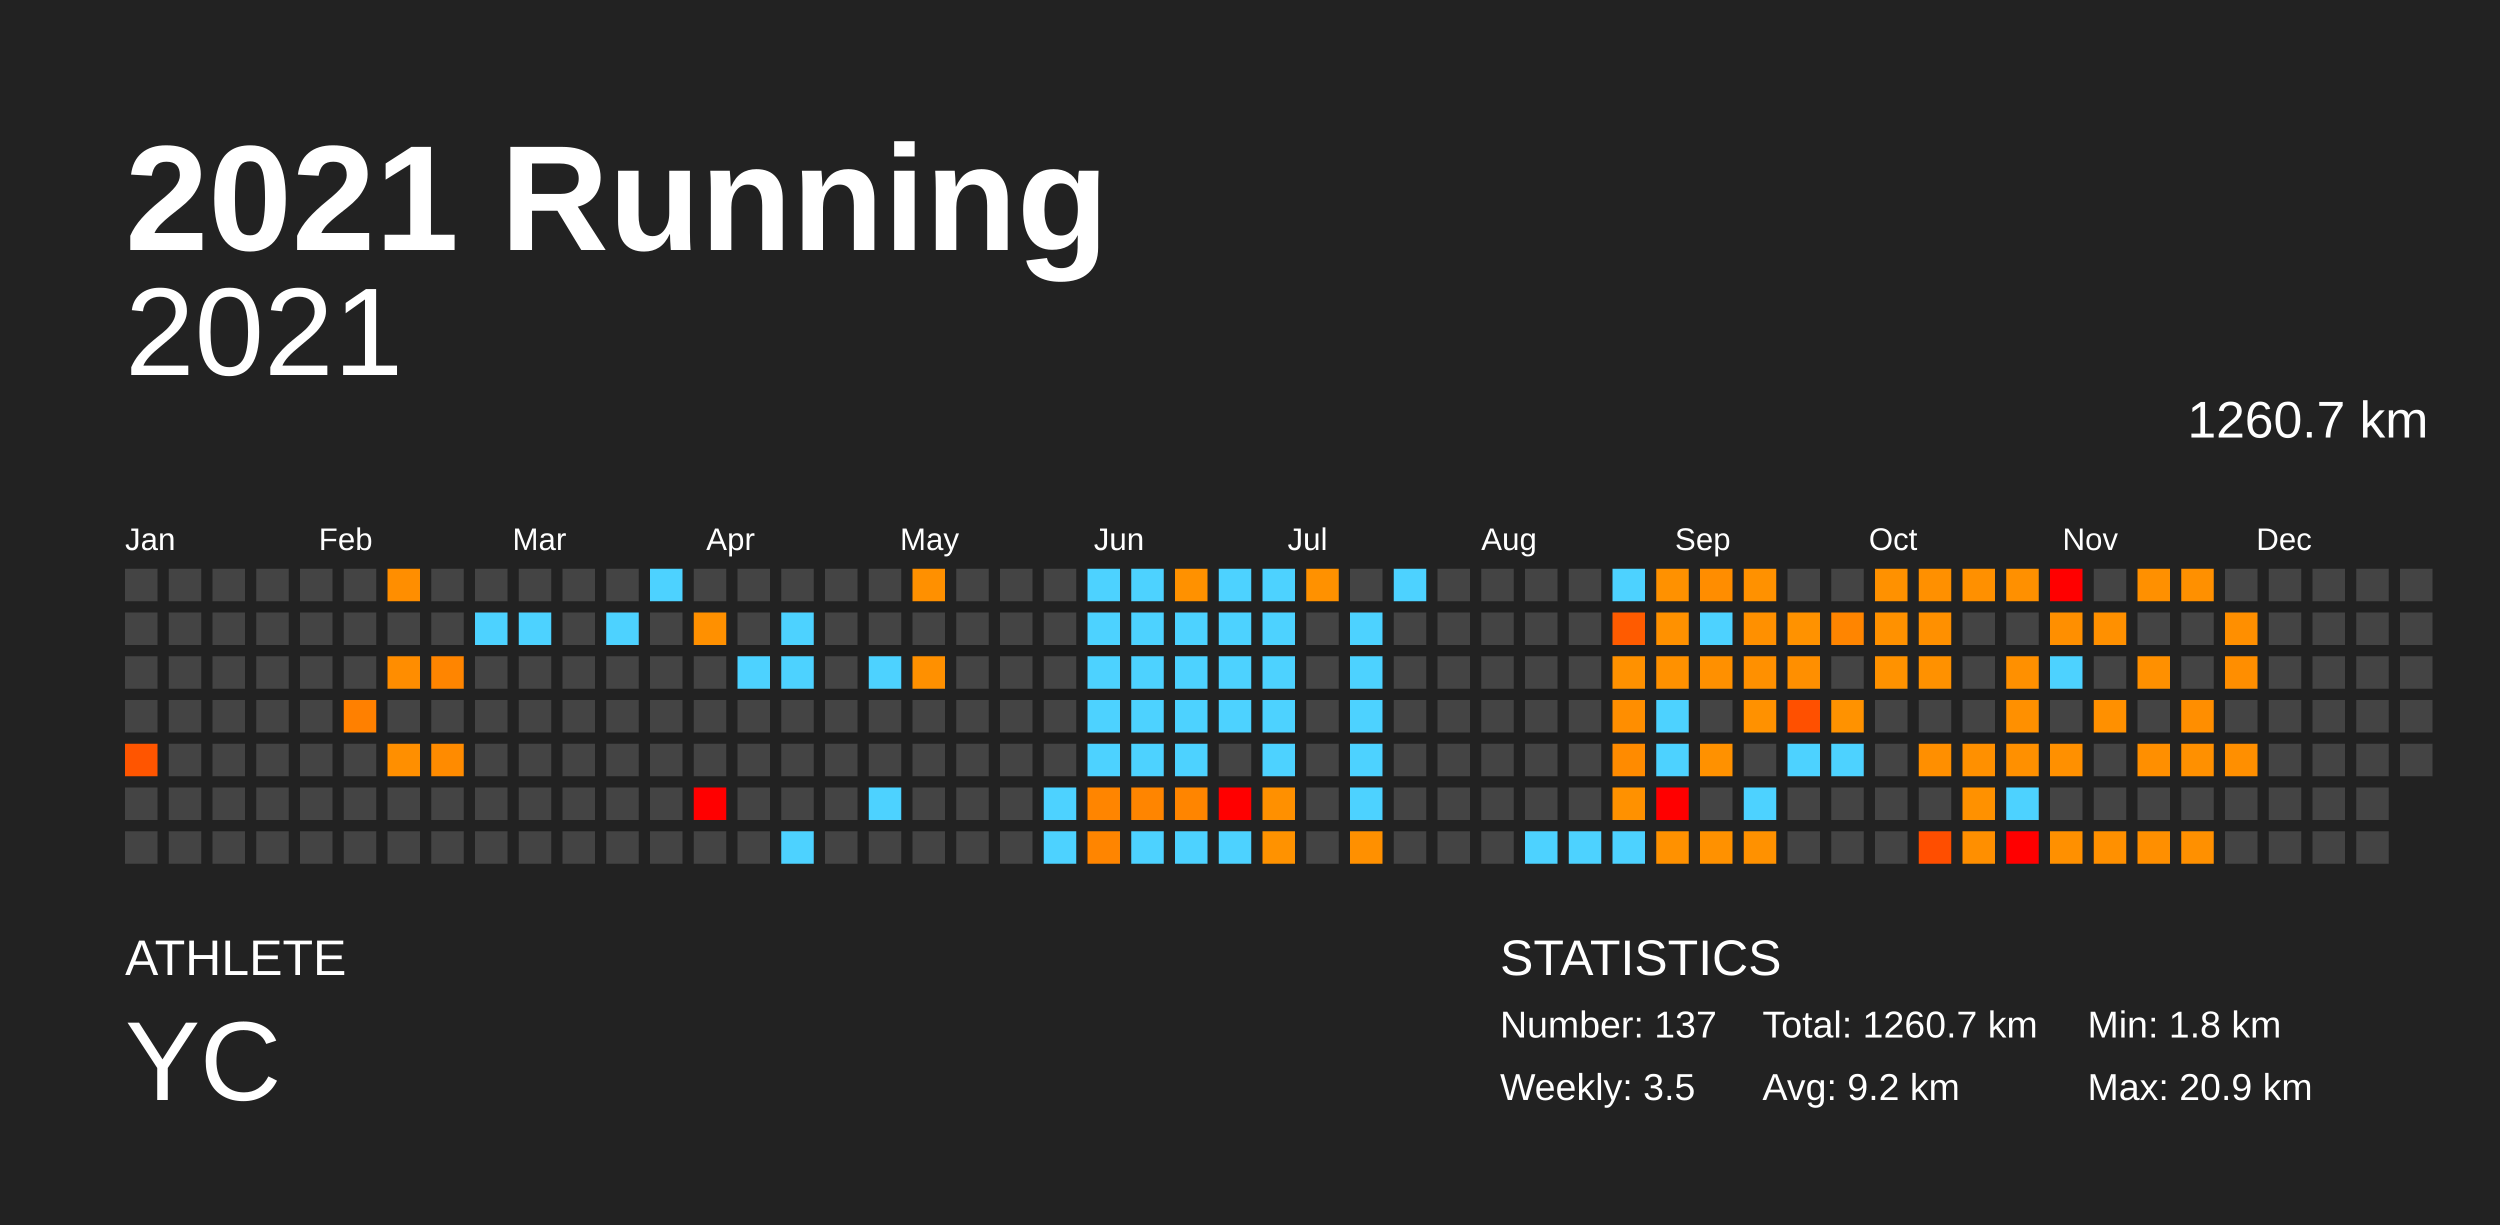
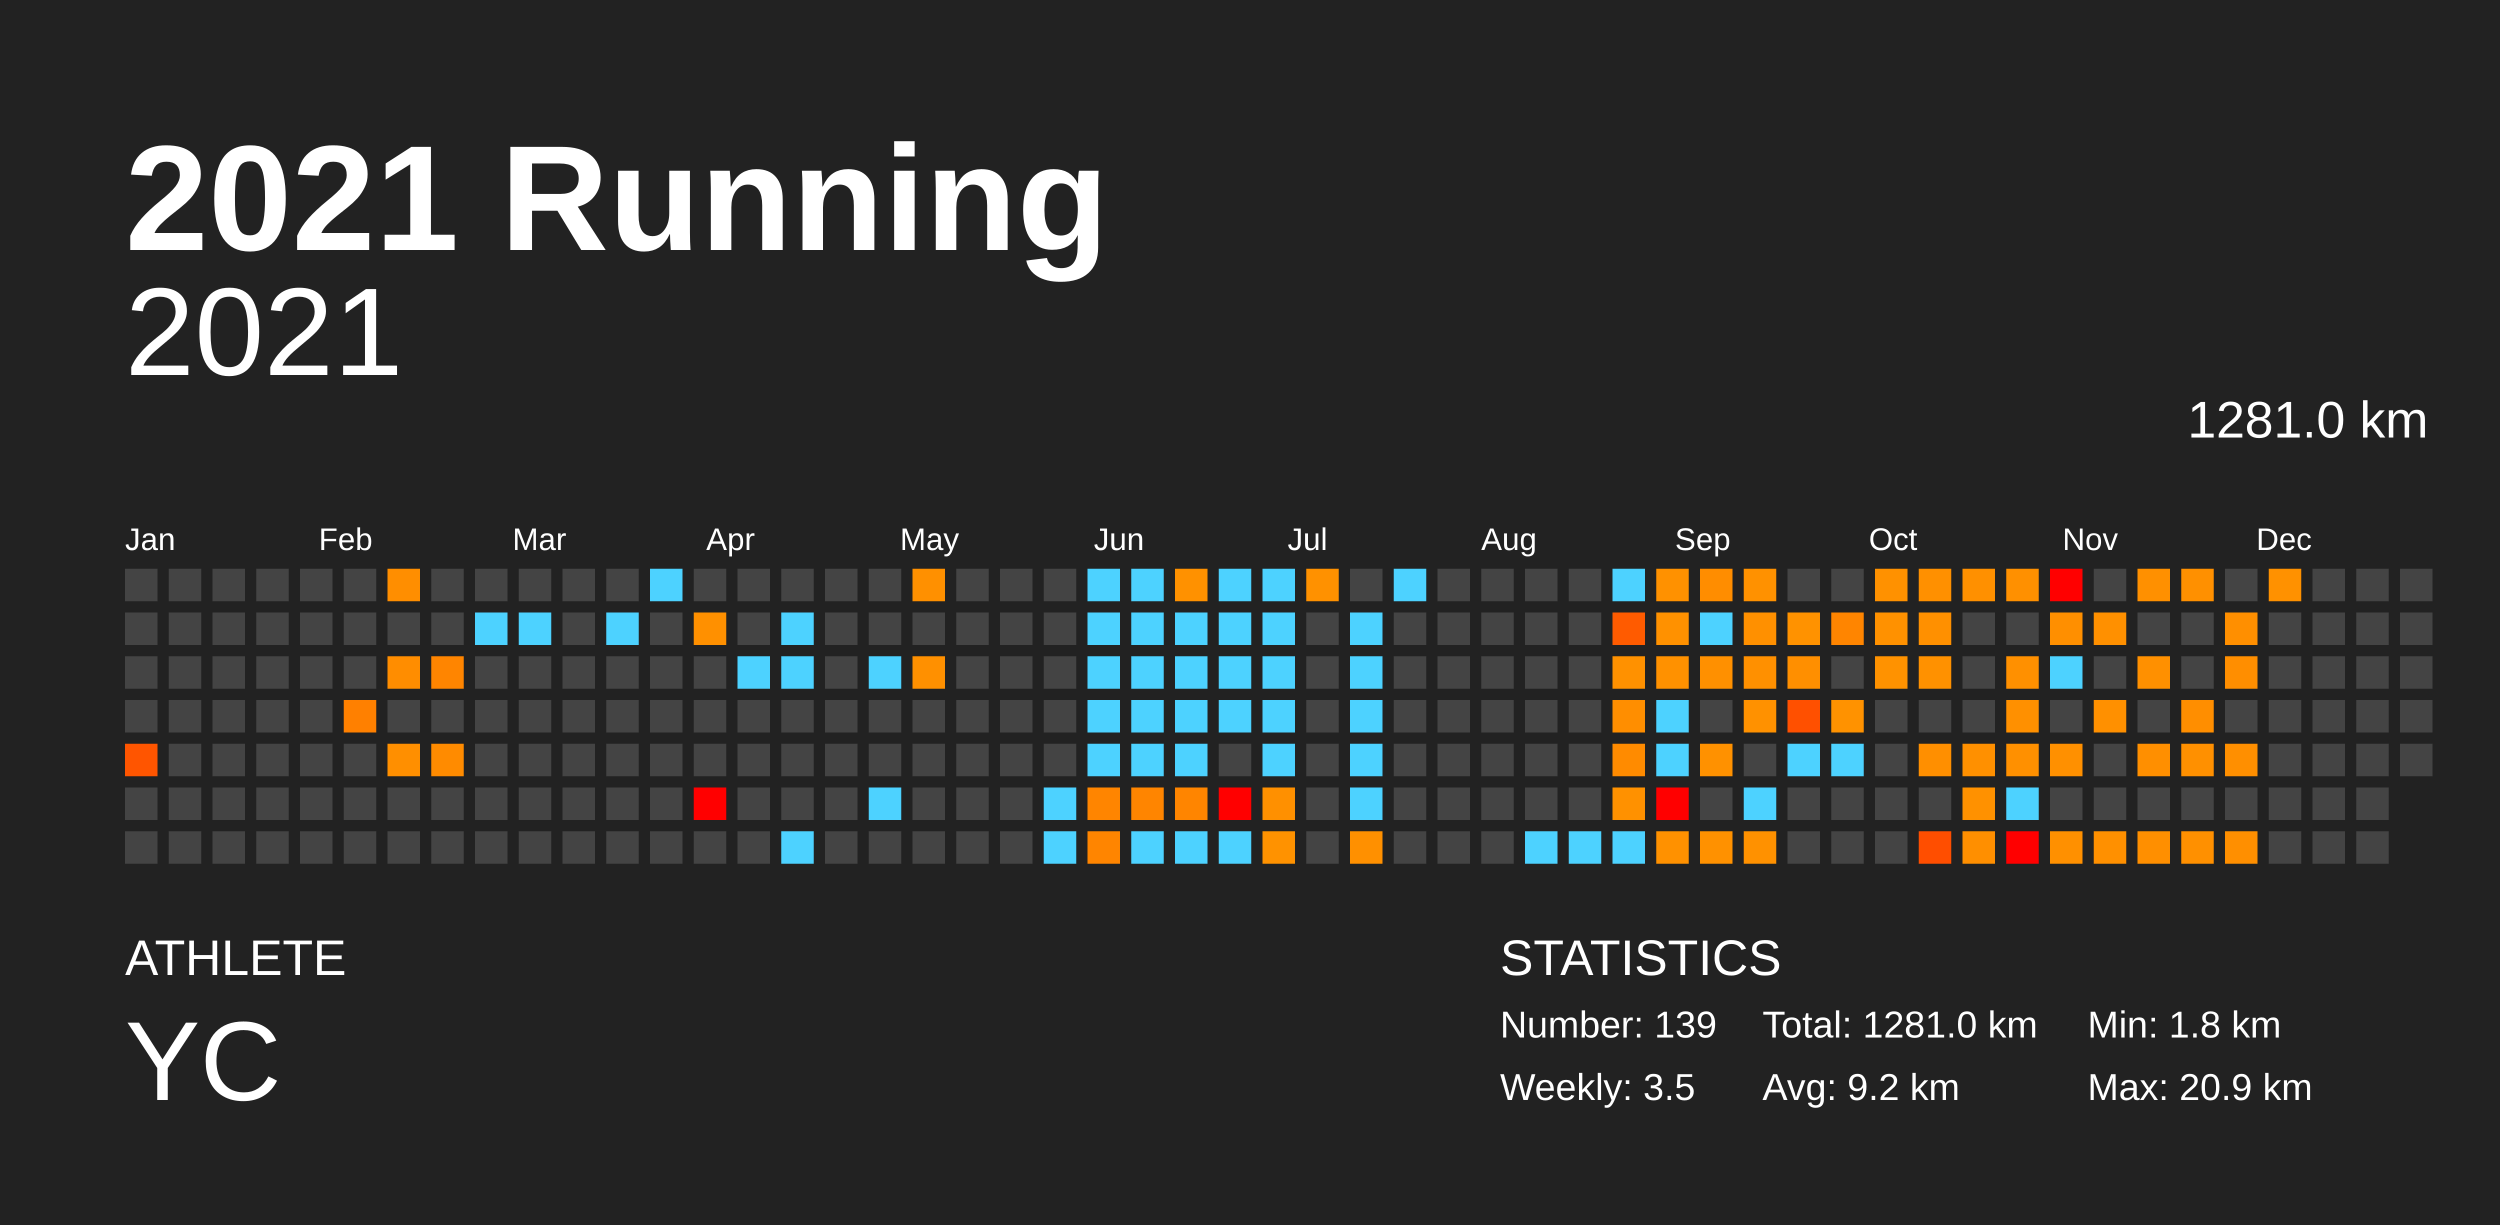
<svg xmlns="http://www.w3.org/2000/svg" baseProfile="full" height="98mm" version="1.1" viewBox="0,0,200,98" width="200mm">
  <defs />
  <rect fill="#222222" height="98" width="200" x="0" y="0" />
  <text fill="#FFFFFF" style="font-size:12px; font-family:Arial; font-weight:bold;" x="10" y="20">2021 Running</text>
  <text fill="#FFFFFF" style="font-size:4px; font-family:Arial" x="10" y="78">ATHLETE</text>
  <text fill="#FFFFFF" style="font-size:9px; font-family:Arial" x="10" y="88">YC</text>
  <text fill="#FFFFFF" style="font-size:4px; font-family:Arial" x="120" y="78">STATISTICS</text>
-   <text fill="#FFFFFF" style="font-size:3px; font-family:Arial" x="120" y="83">Number: 137</text>
+   <text fill="#FFFFFF" style="font-size:3px; font-family:Arial" x="120" y="83">Number: 139</text>
  <text fill="#FFFFFF" style="font-size:3px; font-family:Arial" x="120" y="88">Weekly: 3.5</text>
-   <text fill="#FFFFFF" style="font-size:3px; font-family:Arial" x="141" y="83">Total: 1260.7 km</text>
+   <text fill="#FFFFFF" style="font-size:3px; font-family:Arial" x="141" y="83">Total: 1281.0 km</text>
  <text fill="#FFFFFF" style="font-size:3px; font-family:Arial" x="141" y="88">Avg: 9.2 km</text>
  <text fill="#FFFFFF" style="font-size:3px; font-family:Arial" x="167" y="83">Min: 1.8 km</text>
  <text fill="#FFFFFF" style="font-size:3px; font-family:Arial" x="167" y="88">Max: 20.9 km</text>
  <text alignment-baseline="hanging" fill="#FFFFFF" style="font-size:10.0px; font-family:Arial;" x="10" y="30">2021</text>
-   <text alignment-baseline="hanging" fill="#FFFFFF" style="font-size:4.125px; font-family:Arial;" x="175" y="35">1260.7 km</text>
+   <text alignment-baseline="hanging" fill="#FFFFFF" style="font-size:4.125px; font-family:Arial;" x="175" y="35">1281.0 km</text>
  <text fill="#FFFFFF" style="font-size:2.5px; font-family:Arial" x="10.0" y="44">Jan</text>
  <text fill="#FFFFFF" style="font-size:2.5px; font-family:Arial" x="25.5" y="44">Feb</text>
  <text fill="#FFFFFF" style="font-size:2.5px; font-family:Arial" x="41.0" y="44">Mar</text>
  <text fill="#FFFFFF" style="font-size:2.5px; font-family:Arial" x="56.5" y="44">Apr</text>
  <text fill="#FFFFFF" style="font-size:2.5px; font-family:Arial" x="72.0" y="44">May</text>
  <text fill="#FFFFFF" style="font-size:2.5px; font-family:Arial" x="87.5" y="44">Jun</text>
  <text fill="#FFFFFF" style="font-size:2.5px; font-family:Arial" x="103.0" y="44">Jul</text>
  <text fill="#FFFFFF" style="font-size:2.5px; font-family:Arial" x="118.5" y="44">Aug</text>
  <text fill="#FFFFFF" style="font-size:2.5px; font-family:Arial" x="134.0" y="44">Sep</text>
  <text fill="#FFFFFF" style="font-size:2.5px; font-family:Arial" x="149.5" y="44">Oct</text>
  <text fill="#FFFFFF" style="font-size:2.5px; font-family:Arial" x="165.0" y="44">Nov</text>
  <text fill="#FFFFFF" style="font-size:2.5px; font-family:Arial" x="180.5" y="44">Dec</text>
  <rect fill="#444444" height="2.6" width="2.6" x="10.0" y="45.5" />
  <rect fill="#444444" height="2.6" width="2.6" x="10.0" y="49.0" />
  <rect fill="#444444" height="2.6" width="2.6" x="10.0" y="52.5" />
  <rect fill="#444444" height="2.6" width="2.6" x="10.0" y="56.0" />
  <rect fill="#ff5500" height="2.6" width="2.6" x="10.0" y="59.5" />
  <rect fill="#444444" height="2.6" width="2.6" x="10.0" y="63.0" />
  <rect fill="#444444" height="2.6" width="2.6" x="10.0" y="66.5" />
  <rect fill="#444444" height="2.6" width="2.6" x="13.5" y="45.5" />
  <rect fill="#444444" height="2.6" width="2.6" x="13.5" y="49.0" />
  <rect fill="#444444" height="2.6" width="2.6" x="13.5" y="52.5" />
  <rect fill="#444444" height="2.6" width="2.6" x="13.5" y="56.0" />
  <rect fill="#444444" height="2.6" width="2.6" x="13.5" y="59.5" />
  <rect fill="#444444" height="2.6" width="2.6" x="13.5" y="63.0" />
  <rect fill="#444444" height="2.6" width="2.6" x="13.5" y="66.5" />
  <rect fill="#444444" height="2.6" width="2.6" x="17.0" y="45.5" />
  <rect fill="#444444" height="2.6" width="2.6" x="17.0" y="49.0" />
  <rect fill="#444444" height="2.6" width="2.6" x="17.0" y="52.5" />
  <rect fill="#444444" height="2.6" width="2.6" x="17.0" y="56.0" />
  <rect fill="#444444" height="2.6" width="2.6" x="17.0" y="59.5" />
  <rect fill="#444444" height="2.6" width="2.6" x="17.0" y="63.0" />
  <rect fill="#444444" height="2.6" width="2.6" x="17.0" y="66.5" />
  <rect fill="#444444" height="2.6" width="2.6" x="20.5" y="45.5" />
  <rect fill="#444444" height="2.6" width="2.6" x="20.5" y="49.0" />
  <rect fill="#444444" height="2.6" width="2.6" x="20.5" y="52.5" />
  <rect fill="#444444" height="2.6" width="2.6" x="20.5" y="56.0" />
  <rect fill="#444444" height="2.6" width="2.6" x="20.5" y="59.5" />
  <rect fill="#444444" height="2.6" width="2.6" x="20.5" y="63.0" />
  <rect fill="#444444" height="2.6" width="2.6" x="20.5" y="66.5" />
  <rect fill="#444444" height="2.6" width="2.6" x="24.0" y="45.5" />
  <rect fill="#444444" height="2.6" width="2.6" x="24.0" y="49.0" />
  <rect fill="#444444" height="2.6" width="2.6" x="24.0" y="52.5" />
  <rect fill="#444444" height="2.6" width="2.6" x="24.0" y="56.0" />
  <rect fill="#444444" height="2.6" width="2.6" x="24.0" y="59.5" />
  <rect fill="#444444" height="2.6" width="2.6" x="24.0" y="63.0" />
  <rect fill="#444444" height="2.6" width="2.6" x="24.0" y="66.5" />
  <rect fill="#444444" height="2.6" width="2.6" x="27.5" y="45.5" />
  <rect fill="#444444" height="2.6" width="2.6" x="27.5" y="49.0" />
  <rect fill="#444444" height="2.6" width="2.6" x="27.5" y="52.5" />
  <rect fill="#ff8000" height="2.6" width="2.6" x="27.5" y="56.0" />
  <rect fill="#444444" height="2.6" width="2.6" x="27.5" y="59.5" />
  <rect fill="#444444" height="2.6" width="2.6" x="27.5" y="63.0" />
  <rect fill="#444444" height="2.6" width="2.6" x="27.5" y="66.5" />
  <rect fill="#ff8e00" height="2.6" width="2.6" x="31.0" y="45.5" />
  <rect fill="#444444" height="2.6" width="2.6" x="31.0" y="49.0" />
  <rect fill="#ff8d00" height="2.6" width="2.6" x="31.0" y="52.5" />
  <rect fill="#444444" height="2.6" width="2.6" x="31.0" y="56.0" />
  <rect fill="#ff8f00" height="2.6" width="2.6" x="31.0" y="59.5" />
  <rect fill="#444444" height="2.6" width="2.6" x="31.0" y="63.0" />
  <rect fill="#444444" height="2.6" width="2.6" x="31.0" y="66.5" />
  <rect fill="#444444" height="2.6" width="2.6" x="34.5" y="45.5" />
  <rect fill="#444444" height="2.6" width="2.6" x="34.5" y="49.0" />
  <rect fill="#ff8500" height="2.6" width="2.6" x="34.5" y="52.5" />
  <rect fill="#444444" height="2.6" width="2.6" x="34.5" y="56.0" />
  <rect fill="#ff8b00" height="2.6" width="2.6" x="34.5" y="59.5" />
  <rect fill="#444444" height="2.6" width="2.6" x="34.5" y="63.0" />
  <rect fill="#444444" height="2.6" width="2.6" x="34.5" y="66.5" />
  <rect fill="#444444" height="2.6" width="2.6" x="38.0" y="45.5" />
  <rect fill="#4dd2ff" height="2.6" width="2.6" x="38.0" y="49.0" />
  <rect fill="#444444" height="2.6" width="2.6" x="38.0" y="52.5" />
  <rect fill="#444444" height="2.6" width="2.6" x="38.0" y="56.0" />
  <rect fill="#444444" height="2.6" width="2.6" x="38.0" y="59.5" />
  <rect fill="#444444" height="2.6" width="2.6" x="38.0" y="63.0" />
  <rect fill="#444444" height="2.6" width="2.6" x="38.0" y="66.5" />
  <rect fill="#444444" height="2.6" width="2.6" x="41.5" y="45.5" />
  <rect fill="#4dd2ff" height="2.6" width="2.6" x="41.5" y="49.0" />
  <rect fill="#444444" height="2.6" width="2.6" x="41.5" y="52.5" />
  <rect fill="#444444" height="2.6" width="2.6" x="41.5" y="56.0" />
  <rect fill="#444444" height="2.6" width="2.6" x="41.5" y="59.5" />
  <rect fill="#444444" height="2.6" width="2.6" x="41.5" y="63.0" />
  <rect fill="#444444" height="2.6" width="2.6" x="41.5" y="66.5" />
  <rect fill="#444444" height="2.6" width="2.6" x="45.0" y="45.5" />
  <rect fill="#444444" height="2.6" width="2.6" x="45.0" y="49.0" />
  <rect fill="#444444" height="2.6" width="2.6" x="45.0" y="52.5" />
  <rect fill="#444444" height="2.6" width="2.6" x="45.0" y="56.0" />
  <rect fill="#444444" height="2.6" width="2.6" x="45.0" y="59.5" />
  <rect fill="#444444" height="2.6" width="2.6" x="45.0" y="63.0" />
  <rect fill="#444444" height="2.6" width="2.6" x="45.0" y="66.5" />
  <rect fill="#444444" height="2.6" width="2.6" x="48.5" y="45.5" />
  <rect fill="#4dd2ff" height="2.6" width="2.6" x="48.5" y="49.0" />
  <rect fill="#444444" height="2.6" width="2.6" x="48.5" y="52.5" />
  <rect fill="#444444" height="2.6" width="2.6" x="48.5" y="56.0" />
  <rect fill="#444444" height="2.6" width="2.6" x="48.5" y="59.5" />
  <rect fill="#444444" height="2.6" width="2.6" x="48.5" y="63.0" />
  <rect fill="#444444" height="2.6" width="2.6" x="48.5" y="66.5" />
  <rect fill="#4dd2ff" height="2.6" width="2.6" x="52.0" y="45.5" />
  <rect fill="#444444" height="2.6" width="2.6" x="52.0" y="49.0" />
  <rect fill="#444444" height="2.6" width="2.6" x="52.0" y="52.5" />
  <rect fill="#444444" height="2.6" width="2.6" x="52.0" y="56.0" />
  <rect fill="#444444" height="2.6" width="2.6" x="52.0" y="59.5" />
  <rect fill="#444444" height="2.6" width="2.6" x="52.0" y="63.0" />
  <rect fill="#444444" height="2.6" width="2.6" x="52.0" y="66.5" />
  <rect fill="#444444" height="2.6" width="2.6" x="55.5" y="45.5" />
  <rect fill="#ff9000" height="2.6" width="2.6" x="55.5" y="49.0" />
  <rect fill="#444444" height="2.6" width="2.6" x="55.5" y="52.5" />
  <rect fill="#444444" height="2.6" width="2.6" x="55.5" y="56.0" />
  <rect fill="#444444" height="2.6" width="2.6" x="55.5" y="59.5" />
  <rect fill="red" height="2.6" width="2.6" x="55.5" y="63.0" />
  <rect fill="#444444" height="2.6" width="2.6" x="55.5" y="66.5" />
  <rect fill="#444444" height="2.6" width="2.6" x="59.0" y="45.5" />
  <rect fill="#444444" height="2.6" width="2.6" x="59.0" y="49.0" />
  <rect fill="#4dd2ff" height="2.6" width="2.6" x="59.0" y="52.5" />
  <rect fill="#444444" height="2.6" width="2.6" x="59.0" y="56.0" />
  <rect fill="#444444" height="2.6" width="2.6" x="59.0" y="59.5" />
  <rect fill="#444444" height="2.6" width="2.6" x="59.0" y="63.0" />
  <rect fill="#444444" height="2.6" width="2.6" x="59.0" y="66.5" />
  <rect fill="#444444" height="2.6" width="2.6" x="62.5" y="45.5" />
  <rect fill="#4dd2ff" height="2.6" width="2.6" x="62.5" y="49.0" />
  <rect fill="#4dd2ff" height="2.6" width="2.6" x="62.5" y="52.5" />
  <rect fill="#444444" height="2.6" width="2.6" x="62.5" y="56.0" />
  <rect fill="#444444" height="2.6" width="2.6" x="62.5" y="59.5" />
  <rect fill="#444444" height="2.6" width="2.6" x="62.5" y="63.0" />
  <rect fill="#4dd2ff" height="2.6" width="2.6" x="62.5" y="66.5" />
  <rect fill="#444444" height="2.6" width="2.6" x="66.0" y="45.5" />
  <rect fill="#444444" height="2.6" width="2.6" x="66.0" y="49.0" />
  <rect fill="#444444" height="2.6" width="2.6" x="66.0" y="52.5" />
  <rect fill="#444444" height="2.6" width="2.6" x="66.0" y="56.0" />
  <rect fill="#444444" height="2.6" width="2.6" x="66.0" y="59.5" />
  <rect fill="#444444" height="2.6" width="2.6" x="66.0" y="63.0" />
  <rect fill="#444444" height="2.6" width="2.6" x="66.0" y="66.5" />
  <rect fill="#444444" height="2.6" width="2.6" x="69.5" y="45.5" />
  <rect fill="#444444" height="2.6" width="2.6" x="69.5" y="49.0" />
  <rect fill="#4dd2ff" height="2.6" width="2.6" x="69.5" y="52.5" />
  <rect fill="#444444" height="2.6" width="2.6" x="69.5" y="56.0" />
  <rect fill="#444444" height="2.6" width="2.6" x="69.5" y="59.5" />
  <rect fill="#4dd2ff" height="2.6" width="2.6" x="69.5" y="63.0" />
  <rect fill="#444444" height="2.6" width="2.6" x="69.5" y="66.5" />
  <rect fill="#ff9000" height="2.6" width="2.6" x="73.0" y="45.5" />
  <rect fill="#444444" height="2.6" width="2.6" x="73.0" y="49.0" />
  <rect fill="#ff9000" height="2.6" width="2.6" x="73.0" y="52.5" />
  <rect fill="#444444" height="2.6" width="2.6" x="73.0" y="56.0" />
  <rect fill="#444444" height="2.6" width="2.6" x="73.0" y="59.5" />
  <rect fill="#444444" height="2.6" width="2.6" x="73.0" y="63.0" />
  <rect fill="#444444" height="2.6" width="2.6" x="73.0" y="66.5" />
  <rect fill="#444444" height="2.6" width="2.6" x="76.5" y="45.5" />
  <rect fill="#444444" height="2.6" width="2.6" x="76.5" y="49.0" />
  <rect fill="#444444" height="2.6" width="2.6" x="76.5" y="52.5" />
  <rect fill="#444444" height="2.6" width="2.6" x="76.5" y="56.0" />
  <rect fill="#444444" height="2.6" width="2.6" x="76.5" y="59.5" />
  <rect fill="#444444" height="2.6" width="2.6" x="76.5" y="63.0" />
  <rect fill="#444444" height="2.6" width="2.6" x="76.5" y="66.5" />
  <rect fill="#444444" height="2.6" width="2.6" x="80.0" y="45.5" />
  <rect fill="#444444" height="2.6" width="2.6" x="80.0" y="49.0" />
  <rect fill="#444444" height="2.6" width="2.6" x="80.0" y="52.5" />
  <rect fill="#444444" height="2.6" width="2.6" x="80.0" y="56.0" />
  <rect fill="#444444" height="2.6" width="2.6" x="80.0" y="59.5" />
  <rect fill="#444444" height="2.6" width="2.6" x="80.0" y="63.0" />
  <rect fill="#444444" height="2.6" width="2.6" x="80.0" y="66.5" />
  <rect fill="#444444" height="2.6" width="2.6" x="83.5" y="45.5" />
  <rect fill="#444444" height="2.6" width="2.6" x="83.5" y="49.0" />
  <rect fill="#444444" height="2.6" width="2.6" x="83.5" y="52.5" />
  <rect fill="#444444" height="2.6" width="2.6" x="83.5" y="56.0" />
  <rect fill="#444444" height="2.6" width="2.6" x="83.5" y="59.5" />
  <rect fill="#4dd2ff" height="2.6" width="2.6" x="83.5" y="63.0" />
  <rect fill="#4dd2ff" height="2.6" width="2.6" x="83.5" y="66.5" />
  <rect fill="#4dd2ff" height="2.6" width="2.6" x="87.0" y="45.5" />
  <rect fill="#4dd2ff" height="2.6" width="2.6" x="87.0" y="49.0" />
  <rect fill="#4dd2ff" height="2.6" width="2.6" x="87.0" y="52.5" />
  <rect fill="#4dd2ff" height="2.6" width="2.6" x="87.0" y="56.0" />
  <rect fill="#4dd2ff" height="2.6" width="2.6" x="87.0" y="59.5" />
  <rect fill="#ff8500" height="2.6" width="2.6" x="87.0" y="63.0" />
  <rect fill="#ff8500" height="2.6" width="2.6" x="87.0" y="66.5" />
  <rect fill="#4dd2ff" height="2.6" width="2.6" x="90.5" y="45.5" />
  <rect fill="#4dd2ff" height="2.6" width="2.6" x="90.5" y="49.0" />
  <rect fill="#4dd2ff" height="2.6" width="2.6" x="90.5" y="52.5" />
  <rect fill="#4dd2ff" height="2.6" width="2.6" x="90.5" y="56.0" />
  <rect fill="#4dd2ff" height="2.6" width="2.6" x="90.5" y="59.5" />
  <rect fill="#ff8500" height="2.6" width="2.6" x="90.5" y="63.0" />
  <rect fill="#4dd2ff" height="2.6" width="2.6" x="90.5" y="66.5" />
  <rect fill="#ff9100" height="2.6" width="2.6" x="94.0" y="45.5" />
  <rect fill="#4dd2ff" height="2.6" width="2.6" x="94.0" y="49.0" />
  <rect fill="#4dd2ff" height="2.6" width="2.6" x="94.0" y="52.5" />
  <rect fill="#4dd2ff" height="2.6" width="2.6" x="94.0" y="56.0" />
  <rect fill="#4dd2ff" height="2.6" width="2.6" x="94.0" y="59.5" />
  <rect fill="#ff8500" height="2.6" width="2.6" x="94.0" y="63.0" />
  <rect fill="#4dd2ff" height="2.6" width="2.6" x="94.0" y="66.5" />
  <rect fill="#4dd2ff" height="2.6" width="2.6" x="97.5" y="45.5" />
  <rect fill="#4dd2ff" height="2.6" width="2.6" x="97.5" y="49.0" />
  <rect fill="#4dd2ff" height="2.6" width="2.6" x="97.5" y="52.5" />
  <rect fill="#4dd2ff" height="2.6" width="2.6" x="97.5" y="56.0" />
  <rect fill="#444444" height="2.6" width="2.6" x="97.5" y="59.5" />
  <rect fill="red" height="2.6" width="2.6" x="97.5" y="63.0" />
  <rect fill="#4dd2ff" height="2.6" width="2.6" x="97.5" y="66.5" />
  <rect fill="#4dd2ff" height="2.6" width="2.6" x="101.0" y="45.5" />
  <rect fill="#4dd2ff" height="2.6" width="2.6" x="101.0" y="49.0" />
  <rect fill="#4dd2ff" height="2.6" width="2.6" x="101.0" y="52.5" />
  <rect fill="#4dd2ff" height="2.6" width="2.6" x="101.0" y="56.0" />
  <rect fill="#4dd2ff" height="2.6" width="2.6" x="101.0" y="59.5" />
  <rect fill="#ff9000" height="2.6" width="2.6" x="101.0" y="63.0" />
  <rect fill="#ff9200" height="2.6" width="2.6" x="101.0" y="66.5" />
  <rect fill="#ff9100" height="2.6" width="2.6" x="104.5" y="45.5" />
  <rect fill="#444444" height="2.6" width="2.6" x="104.5" y="49.0" />
  <rect fill="#444444" height="2.6" width="2.6" x="104.5" y="52.5" />
  <rect fill="#444444" height="2.6" width="2.6" x="104.5" y="56.0" />
  <rect fill="#444444" height="2.6" width="2.6" x="104.5" y="59.5" />
  <rect fill="#444444" height="2.6" width="2.6" x="104.5" y="63.0" />
  <rect fill="#444444" height="2.6" width="2.6" x="104.5" y="66.5" />
  <rect fill="#444444" height="2.6" width="2.6" x="108.0" y="45.5" />
  <rect fill="#4dd2ff" height="2.6" width="2.6" x="108.0" y="49.0" />
  <rect fill="#4dd2ff" height="2.6" width="2.6" x="108.0" y="52.5" />
  <rect fill="#4dd2ff" height="2.6" width="2.6" x="108.0" y="56.0" />
  <rect fill="#4dd2ff" height="2.6" width="2.6" x="108.0" y="59.5" />
  <rect fill="#4dd2ff" height="2.6" width="2.6" x="108.0" y="63.0" />
  <rect fill="#ff9000" height="2.6" width="2.6" x="108.0" y="66.5" />
  <rect fill="#4dd2ff" height="2.6" width="2.6" x="111.5" y="45.5" />
  <rect fill="#444444" height="2.6" width="2.6" x="111.5" y="49.0" />
  <rect fill="#444444" height="2.6" width="2.6" x="111.5" y="52.5" />
  <rect fill="#444444" height="2.6" width="2.6" x="111.5" y="56.0" />
  <rect fill="#444444" height="2.6" width="2.6" x="111.5" y="59.5" />
  <rect fill="#444444" height="2.6" width="2.6" x="111.5" y="63.0" />
  <rect fill="#444444" height="2.6" width="2.6" x="111.5" y="66.5" />
  <rect fill="#444444" height="2.6" width="2.6" x="115.0" y="45.5" />
  <rect fill="#444444" height="2.6" width="2.6" x="115.0" y="49.0" />
  <rect fill="#444444" height="2.6" width="2.6" x="115.0" y="52.5" />
  <rect fill="#444444" height="2.6" width="2.6" x="115.0" y="56.0" />
  <rect fill="#444444" height="2.6" width="2.6" x="115.0" y="59.5" />
  <rect fill="#444444" height="2.6" width="2.6" x="115.0" y="63.0" />
  <rect fill="#444444" height="2.6" width="2.6" x="115.0" y="66.5" />
  <rect fill="#444444" height="2.6" width="2.6" x="118.5" y="45.5" />
  <rect fill="#444444" height="2.6" width="2.6" x="118.5" y="49.0" />
  <rect fill="#444444" height="2.6" width="2.6" x="118.5" y="52.5" />
  <rect fill="#444444" height="2.6" width="2.6" x="118.5" y="56.0" />
  <rect fill="#444444" height="2.6" width="2.6" x="118.5" y="59.5" />
  <rect fill="#444444" height="2.6" width="2.6" x="118.5" y="63.0" />
  <rect fill="#444444" height="2.6" width="2.6" x="118.5" y="66.5" />
  <rect fill="#444444" height="2.6" width="2.6" x="122.0" y="45.5" />
  <rect fill="#444444" height="2.6" width="2.6" x="122.0" y="49.0" />
  <rect fill="#444444" height="2.6" width="2.6" x="122.0" y="52.5" />
  <rect fill="#444444" height="2.6" width="2.6" x="122.0" y="56.0" />
  <rect fill="#444444" height="2.6" width="2.6" x="122.0" y="59.5" />
  <rect fill="#444444" height="2.6" width="2.6" x="122.0" y="63.0" />
  <rect fill="#4dd2ff" height="2.6" width="2.6" x="122.0" y="66.5" />
  <rect fill="#444444" height="2.6" width="2.6" x="125.5" y="45.5" />
  <rect fill="#444444" height="2.6" width="2.6" x="125.5" y="49.0" />
  <rect fill="#444444" height="2.6" width="2.6" x="125.5" y="52.5" />
  <rect fill="#444444" height="2.6" width="2.6" x="125.5" y="56.0" />
  <rect fill="#444444" height="2.6" width="2.6" x="125.5" y="59.5" />
  <rect fill="#444444" height="2.6" width="2.6" x="125.5" y="63.0" />
  <rect fill="#4dd2ff" height="2.6" width="2.6" x="125.5" y="66.5" />
  <rect fill="#4dd2ff" height="2.6" width="2.6" x="129.0" y="45.5" />
  <rect fill="#ff5b00" height="2.6" width="2.6" x="129.0" y="49.0" />
  <rect fill="#ff9100" height="2.6" width="2.6" x="129.0" y="52.5" />
  <rect fill="#ff8e00" height="2.6" width="2.6" x="129.0" y="56.0" />
  <rect fill="#ff8b00" height="2.6" width="2.6" x="129.0" y="59.5" />
  <rect fill="#ff9100" height="2.6" width="2.6" x="129.0" y="63.0" />
  <rect fill="#4dd2ff" height="2.6" width="2.6" x="129.0" y="66.5" />
  <rect fill="#ff9100" height="2.6" width="2.6" x="132.5" y="45.5" />
  <rect fill="#ff9100" height="2.6" width="2.6" x="132.5" y="49.0" />
  <rect fill="#ff9100" height="2.6" width="2.6" x="132.5" y="52.5" />
  <rect fill="#4dd2ff" height="2.6" width="2.6" x="132.5" y="56.0" />
  <rect fill="#4dd2ff" height="2.6" width="2.6" x="132.5" y="59.5" />
  <rect fill="red" height="2.6" width="2.6" x="132.5" y="63.0" />
  <rect fill="#ff9100" height="2.6" width="2.6" x="132.5" y="66.5" />
  <rect fill="#ff8d00" height="2.6" width="2.6" x="136.0" y="45.5" />
  <rect fill="#4dd2ff" height="2.6" width="2.6" x="136.0" y="49.0" />
  <rect fill="#ff9000" height="2.6" width="2.6" x="136.0" y="52.5" />
  <rect fill="#444444" height="2.6" width="2.6" x="136.0" y="56.0" />
  <rect fill="#ff9100" height="2.6" width="2.6" x="136.0" y="59.5" />
  <rect fill="#444444" height="2.6" width="2.6" x="136.0" y="63.0" />
  <rect fill="#ff9100" height="2.6" width="2.6" x="136.0" y="66.5" />
  <rect fill="#ff9100" height="2.6" width="2.6" x="139.5" y="45.5" />
  <rect fill="#ff9000" height="2.6" width="2.6" x="139.5" y="49.0" />
  <rect fill="#ff9000" height="2.6" width="2.6" x="139.5" y="52.5" />
  <rect fill="#ff9100" height="2.6" width="2.6" x="139.5" y="56.0" />
  <rect fill="#444444" height="2.6" width="2.6" x="139.5" y="59.5" />
  <rect fill="#4dd2ff" height="2.6" width="2.6" x="139.5" y="63.0" />
  <rect fill="#ff9100" height="2.6" width="2.6" x="139.5" y="66.5" />
  <rect fill="#444444" height="2.6" width="2.6" x="143.0" y="45.5" />
  <rect fill="#ff9200" height="2.6" width="2.6" x="143.0" y="49.0" />
  <rect fill="#ff8f00" height="2.6" width="2.6" x="143.0" y="52.5" />
  <rect fill="#ff5000" height="2.6" width="2.6" x="143.0" y="56.0" />
  <rect fill="#4dd2ff" height="2.6" width="2.6" x="143.0" y="59.5" />
  <rect fill="#444444" height="2.6" width="2.6" x="143.0" y="63.0" />
  <rect fill="#444444" height="2.6" width="2.6" x="143.0" y="66.5" />
  <rect fill="#444444" height="2.6" width="2.6" x="146.5" y="45.5" />
  <rect fill="#ff8500" height="2.6" width="2.6" x="146.5" y="49.0" />
  <rect fill="#444444" height="2.6" width="2.6" x="146.5" y="52.5" />
  <rect fill="#ff9200" height="2.6" width="2.6" x="146.5" y="56.0" />
  <rect fill="#4dd2ff" height="2.6" width="2.6" x="146.5" y="59.5" />
  <rect fill="#444444" height="2.6" width="2.6" x="146.5" y="63.0" />
  <rect fill="#444444" height="2.6" width="2.6" x="146.5" y="66.5" />
  <rect fill="#ff9100" height="2.6" width="2.6" x="150.0" y="45.5" />
  <rect fill="#ff9100" height="2.6" width="2.6" x="150.0" y="49.0" />
  <rect fill="#ff9200" height="2.6" width="2.6" x="150.0" y="52.5" />
  <rect fill="#444444" height="2.6" width="2.6" x="150.0" y="56.0" />
  <rect fill="#444444" height="2.6" width="2.6" x="150.0" y="59.5" />
  <rect fill="#444444" height="2.6" width="2.6" x="150.0" y="63.0" />
  <rect fill="#444444" height="2.6" width="2.6" x="150.0" y="66.5" />
  <rect fill="#ff9000" height="2.6" width="2.6" x="153.5" y="45.5" />
  <rect fill="#ff9000" height="2.6" width="2.6" x="153.5" y="49.0" />
  <rect fill="#ff9100" height="2.6" width="2.6" x="153.5" y="52.5" />
  <rect fill="#444444" height="2.6" width="2.6" x="153.5" y="56.0" />
  <rect fill="#ff8f00" height="2.6" width="2.6" x="153.5" y="59.5" />
  <rect fill="#444444" height="2.6" width="2.6" x="153.5" y="63.0" />
  <rect fill="#ff4e00" height="2.6" width="2.6" x="153.5" y="66.5" />
  <rect fill="#ff9000" height="2.6" width="2.6" x="157.0" y="45.5" />
  <rect fill="#444444" height="2.6" width="2.6" x="157.0" y="49.0" />
  <rect fill="#444444" height="2.6" width="2.6" x="157.0" y="52.5" />
  <rect fill="#444444" height="2.6" width="2.6" x="157.0" y="56.0" />
  <rect fill="#ff9000" height="2.6" width="2.6" x="157.0" y="59.5" />
  <rect fill="#ff9100" height="2.6" width="2.6" x="157.0" y="63.0" />
  <rect fill="#ff8f00" height="2.6" width="2.6" x="157.0" y="66.5" />
  <rect fill="#ff9000" height="2.6" width="2.6" x="160.5" y="45.5" />
  <rect fill="#444444" height="2.6" width="2.6" x="160.5" y="49.0" />
  <rect fill="#ff9000" height="2.6" width="2.6" x="160.5" y="52.5" />
  <rect fill="#ff9000" height="2.6" width="2.6" x="160.5" y="56.0" />
  <rect fill="#ff9000" height="2.6" width="2.6" x="160.5" y="59.5" />
  <rect fill="#4dd2ff" height="2.6" width="2.6" x="160.5" y="63.0" />
  <rect fill="red" height="2.6" width="2.6" x="160.5" y="66.5" />
  <rect fill="red" height="2.6" width="2.6" x="164.0" y="45.5" />
  <rect fill="#ff8f00" height="2.6" width="2.6" x="164.0" y="49.0" />
  <rect fill="#4dd2ff" height="2.6" width="2.6" x="164.0" y="52.5" />
  <rect fill="#444444" height="2.6" width="2.6" x="164.0" y="56.0" />
  <rect fill="#ff9000" height="2.6" width="2.6" x="164.0" y="59.5" />
  <rect fill="#444444" height="2.6" width="2.6" x="164.0" y="63.0" />
  <rect fill="#ff9000" height="2.6" width="2.6" x="164.0" y="66.5" />
  <rect fill="#444444" height="2.6" width="2.6" x="167.5" y="45.5" />
  <rect fill="#ff9000" height="2.6" width="2.6" x="167.5" y="49.0" />
  <rect fill="#444444" height="2.6" width="2.6" x="167.5" y="52.5" />
  <rect fill="#ff9000" height="2.6" width="2.6" x="167.5" y="56.0" />
  <rect fill="#444444" height="2.6" width="2.6" x="167.5" y="59.5" />
  <rect fill="#444444" height="2.6" width="2.6" x="167.5" y="63.0" />
  <rect fill="#ff9000" height="2.6" width="2.6" x="167.5" y="66.5" />
  <rect fill="#ff9000" height="2.6" width="2.6" x="171.0" y="45.5" />
  <rect fill="#444444" height="2.6" width="2.6" x="171.0" y="49.0" />
  <rect fill="#ff9000" height="2.6" width="2.6" x="171.0" y="52.5" />
  <rect fill="#444444" height="2.6" width="2.6" x="171.0" y="56.0" />
  <rect fill="#ff8f00" height="2.6" width="2.6" x="171.0" y="59.5" />
  <rect fill="#444444" height="2.6" width="2.6" x="171.0" y="63.0" />
  <rect fill="#ff8f00" height="2.6" width="2.6" x="171.0" y="66.5" />
  <rect fill="#ff9000" height="2.6" width="2.6" x="174.5" y="45.5" />
  <rect fill="#444444" height="2.6" width="2.6" x="174.5" y="49.0" />
  <rect fill="#444444" height="2.6" width="2.6" x="174.5" y="52.5" />
  <rect fill="#ff8e00" height="2.6" width="2.6" x="174.5" y="56.0" />
  <rect fill="#ff9000" height="2.6" width="2.6" x="174.5" y="59.5" />
  <rect fill="#444444" height="2.6" width="2.6" x="174.5" y="63.0" />
  <rect fill="#ff9000" height="2.6" width="2.6" x="174.5" y="66.5" />
  <rect fill="#444444" height="2.6" width="2.6" x="178.0" y="45.5" />
  <rect fill="#ff8f00" height="2.6" width="2.6" x="178.0" y="49.0" />
  <rect fill="#ff8e00" height="2.6" width="2.6" x="178.0" y="52.5" />
  <rect fill="#444444" height="2.6" width="2.6" x="178.0" y="56.0" />
  <rect fill="#ff8f00" height="2.6" width="2.6" x="178.0" y="59.5" />
  <rect fill="#444444" height="2.6" width="2.6" x="178.0" y="63.0" />
-   <rect fill="#444444" height="2.6" width="2.6" x="178.0" y="66.5" />
-   <rect fill="#444444" height="2.6" width="2.6" x="181.5" y="45.5" />
+   <rect fill="#ff8f00" height="2.6" width="2.6" x="178.0" y="66.5" />
+   <rect fill="#ff9100" height="2.6" width="2.6" x="181.5" y="45.5" />
  <rect fill="#444444" height="2.6" width="2.6" x="181.5" y="49.0" />
  <rect fill="#444444" height="2.6" width="2.6" x="181.5" y="52.5" />
  <rect fill="#444444" height="2.6" width="2.6" x="181.5" y="56.0" />
  <rect fill="#444444" height="2.6" width="2.6" x="181.5" y="59.5" />
  <rect fill="#444444" height="2.6" width="2.6" x="181.5" y="63.0" />
  <rect fill="#444444" height="2.6" width="2.6" x="181.5" y="66.5" />
  <rect fill="#444444" height="2.6" width="2.6" x="185.0" y="45.5" />
  <rect fill="#444444" height="2.6" width="2.6" x="185.0" y="49.0" />
  <rect fill="#444444" height="2.6" width="2.6" x="185.0" y="52.5" />
  <rect fill="#444444" height="2.6" width="2.6" x="185.0" y="56.0" />
  <rect fill="#444444" height="2.6" width="2.6" x="185.0" y="59.5" />
  <rect fill="#444444" height="2.6" width="2.6" x="185.0" y="63.0" />
  <rect fill="#444444" height="2.6" width="2.6" x="185.0" y="66.5" />
  <rect fill="#444444" height="2.6" width="2.6" x="188.5" y="45.5" />
  <rect fill="#444444" height="2.6" width="2.6" x="188.5" y="49.0" />
  <rect fill="#444444" height="2.6" width="2.6" x="188.5" y="52.5" />
  <rect fill="#444444" height="2.6" width="2.6" x="188.5" y="56.0" />
  <rect fill="#444444" height="2.6" width="2.6" x="188.5" y="59.5" />
  <rect fill="#444444" height="2.6" width="2.6" x="188.5" y="63.0" />
  <rect fill="#444444" height="2.6" width="2.6" x="188.5" y="66.5" />
  <rect fill="#444444" height="2.6" width="2.6" x="192.0" y="45.5" />
  <rect fill="#444444" height="2.6" width="2.6" x="192.0" y="49.0" />
  <rect fill="#444444" height="2.6" width="2.6" x="192.0" y="52.5" />
  <rect fill="#444444" height="2.6" width="2.6" x="192.0" y="56.0" />
  <rect fill="#444444" height="2.6" width="2.6" x="192.0" y="59.5" />
</svg>
